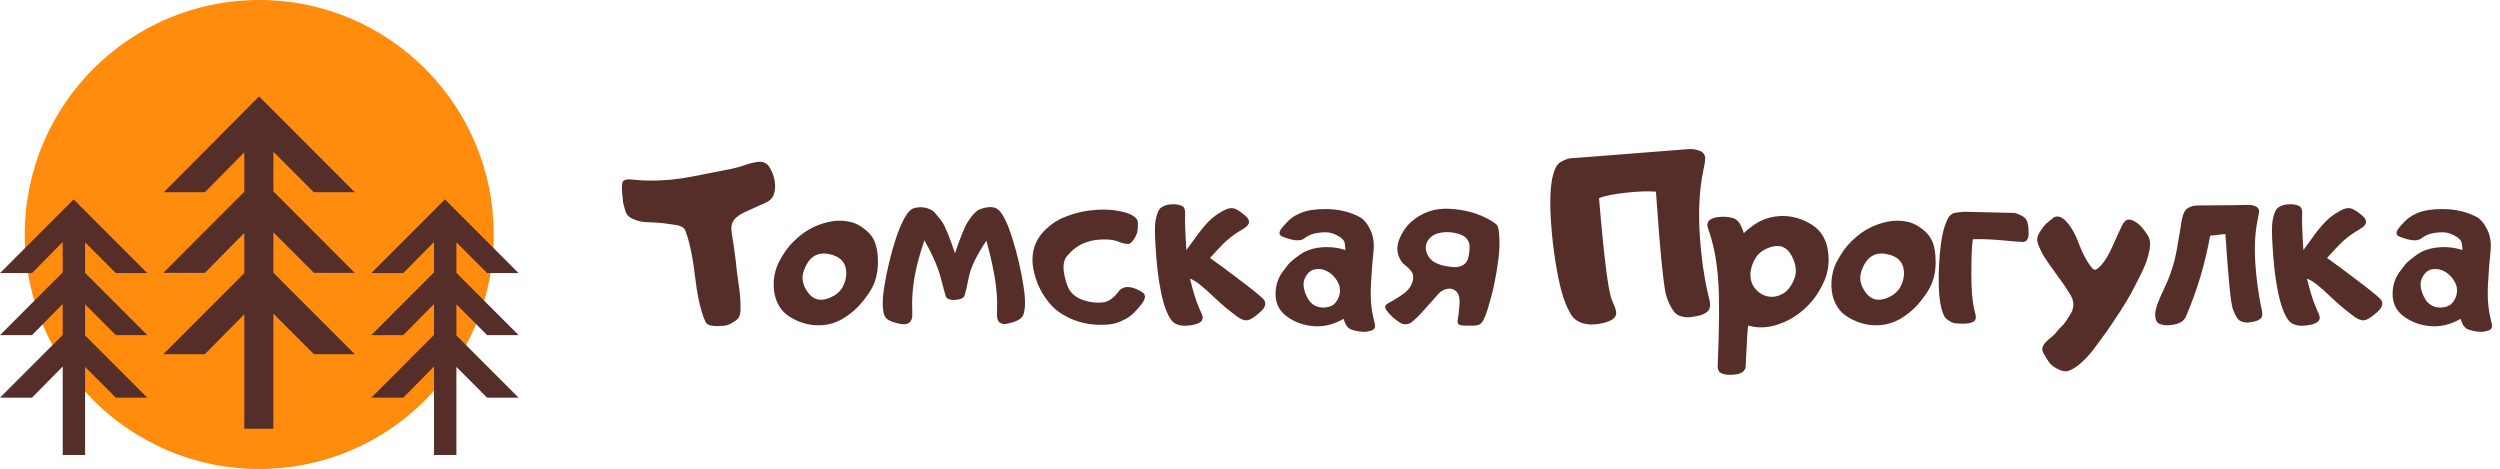
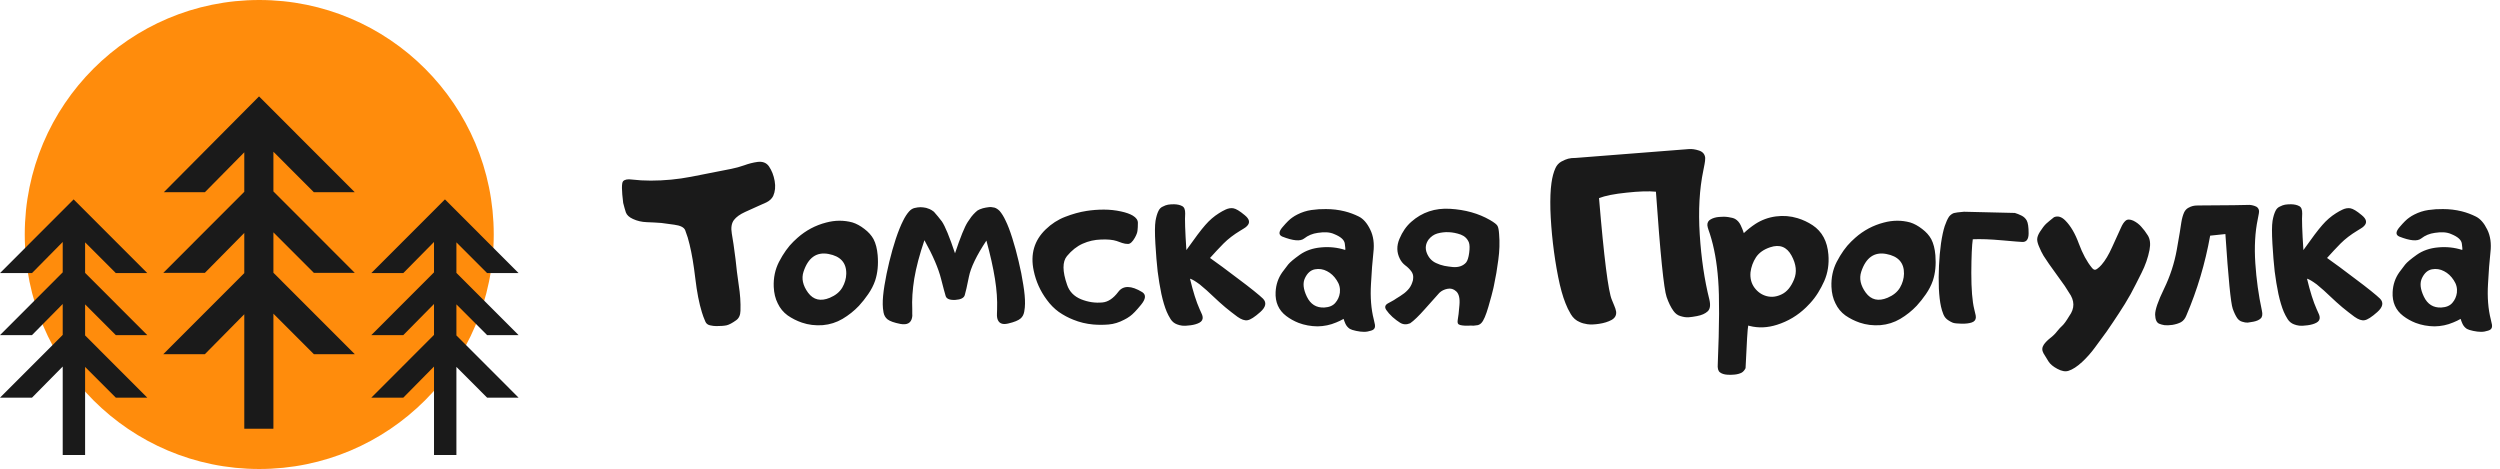
<svg xmlns="http://www.w3.org/2000/svg" width="1919" height="360" viewBox="0 0 1919 360" fill="none">
  <circle cx="199" cy="180" r="180" fill="#FF8C0C" />
-   <path d="M398.069 209.627H373.918L350.333 186.021V209.457L398.07 257.238H373.918L350.333 233.631V257.47L398.07 305.25H373.918L350.333 281.644V349.261H333.145V281.351L309.562 305.25H285.009L333.145 257.071V233.338L309.562 257.238H285.009L333.145 209.059V185.726L309.561 209.627H285.009L341.539 153.045L398.069 209.627Z" fill="#562E29" />
-   <path d="M272.326 147.557H240.928L209.865 116.466V146.935L272.325 209.452H240.928L209.865 178.36V209.349L272.325 271.866H240.928L209.865 240.775V329.081H187.517V241.206L157.264 271.866H125.346L187.517 209.638V178.791L157.264 209.452H125.346L187.517 147.224V116.896L157.264 147.557H125.746L198.836 74L272.326 147.557Z" fill="#562E29" />
-   <path d="M113.061 209.627H88.909L65.325 186.021V209.46L113.061 257.238H88.909L65.325 233.633V257.472L113.061 305.25H88.909L65.325 281.645V349.261H48.137V281.349L24.552 305.25H0L48.137 257.069V233.337L24.552 257.238H0L48.137 209.058V185.725L24.552 209.627H0L56.53 153.045L113.061 209.627Z" fill="#562E29" />
-   <path d="M478.256 139.155C479.486 137.788 481.776 137.344 485.126 137.822C489.706 138.369 494.491 138.643 499.481 138.643C509.94 138.643 520.297 137.651 530.551 135.669C540.873 133.687 551.127 131.67 561.312 129.619C564.73 128.936 568.08 128.013 571.361 126.851C574.711 125.62 578.095 124.766 581.513 124.287C585.409 123.809 588.314 124.937 590.229 127.671C592.416 130.884 593.886 134.644 594.638 138.95C595.39 143.188 595.014 147.017 593.51 150.435C592.484 152.485 590.741 154.126 588.28 155.356C585.819 156.519 583.598 157.51 581.615 158.33C579.018 159.424 575.771 160.894 571.874 162.739C567.978 164.517 565.141 166.567 563.363 168.892C561.518 171.353 560.971 174.805 561.723 179.248C562.543 183.691 563.5 190.254 564.594 198.936C565.209 205.225 566.029 211.855 567.055 218.828C568.148 225.732 568.593 232.295 568.388 238.516C568.319 241.865 567.226 244.292 565.106 245.796C562.167 247.915 559.74 249.214 557.826 249.692C555.98 250.103 553.314 250.308 549.828 250.308C548.324 250.308 546.684 250.103 544.906 249.692C543.197 249.282 542.035 248.325 541.42 246.821C540.258 244.155 539.369 241.763 538.754 239.644C536.635 232.808 534.96 224.194 533.729 213.804C532.499 203.345 531.029 194.629 529.32 187.656C528.568 184.238 527.44 180.581 525.937 176.685C525.048 174.497 522.245 173.096 517.528 172.48C512.812 171.797 509.53 171.353 507.685 171.147C504.062 170.874 500.302 170.669 496.405 170.532C492.577 170.396 489.057 169.575 485.844 168.071C482.973 166.772 481.161 165.098 480.409 163.047C479.726 160.928 479.042 158.501 478.358 155.767C477.128 146.06 477.094 140.522 478.256 139.155ZM597.919 201.089C601.337 194.526 605.062 189.297 609.096 185.4C610.668 183.896 611.693 182.939 612.172 182.529C618.598 176.855 625.912 172.959 634.115 170.84C641.02 168.994 647.753 168.96 654.315 170.737C657.392 171.694 660.468 173.369 663.544 175.762C666.62 178.086 668.944 180.684 670.517 183.555C672.226 186.836 673.285 190.938 673.695 195.859C674.311 203.105 673.661 209.634 671.747 215.444C670.517 218.999 668.739 222.451 666.415 225.801C664.159 229.082 661.801 232.056 659.34 234.722C655.648 238.618 651.444 241.968 646.728 244.771C642.079 247.505 637.021 249.111 631.552 249.59C625.878 250 620.546 249.351 615.556 247.642C611.591 246.274 607.934 244.429 604.584 242.104C601.303 239.712 598.773 236.636 596.996 232.876C595.15 229.253 594.125 225.015 593.92 220.161C593.646 213.257 594.979 206.899 597.919 201.089ZM616.786 208.574C615.077 213.77 616.239 219.136 620.272 224.673C624.374 230.21 629.945 231.509 636.986 228.569C641.361 226.724 644.54 224.126 646.522 220.776C648.505 217.358 649.53 213.804 649.599 210.112C649.735 201.704 645.189 196.646 635.961 194.937C626.732 193.228 620.341 197.773 616.786 208.574ZM733.065 194.424C737.235 181.982 740.482 173.984 742.807 170.43C743.695 169.062 744.618 167.729 745.575 166.431C746.601 165.132 747.66 163.97 748.754 162.944C749.232 162.466 749.745 162.021 750.292 161.611C751.044 161.064 752.411 160.483 754.394 159.868C756.034 159.458 757.504 159.185 758.803 159.048C760.102 158.843 761.605 158.945 763.314 159.355C764.682 159.766 766.015 160.62 767.313 161.919C768.954 163.833 770.458 166.26 771.825 169.199C773.534 172.617 775.277 177.163 777.055 182.837C778.832 188.442 780.438 194.321 781.874 200.474C783.378 206.626 784.574 212.642 785.463 218.521C786.42 224.331 786.864 229.185 786.796 233.081C786.796 235.063 786.591 237.148 786.181 239.336C785.771 241.523 784.848 243.232 783.412 244.463C781.703 245.967 778.49 247.266 773.773 248.359C769.125 249.453 766.356 248.052 765.468 244.155C765.263 243.062 765.194 241.968 765.263 240.874C765.331 239.712 765.365 238.584 765.365 237.49C765.639 230.381 765.092 222.554 763.725 214.009C762.357 205.396 760.17 195.62 757.162 184.683C749.643 196.03 745.165 205.293 743.729 212.471C742.294 219.648 741.234 224.331 740.551 226.519C739.936 228.706 737.509 229.937 733.271 230.21C729.032 230.415 726.571 229.424 725.888 227.236C725.204 224.98 724.042 220.64 722.401 214.214C720.351 206.011 716.078 196.064 709.584 184.375C705.824 195.449 703.227 205.293 701.791 213.906C700.424 222.451 699.911 230.278 700.253 237.388C700.185 238.55 700.185 239.712 700.253 240.874C700.39 241.968 700.321 243.027 700.048 244.053C699.159 248.018 696.22 249.556 691.229 248.667C686.308 247.71 682.958 246.514 681.181 245.078C679.608 243.779 678.617 242.036 678.207 239.849C677.797 237.661 677.592 235.576 677.592 233.594C677.523 229.766 677.968 224.912 678.925 219.033C679.882 213.154 681.112 207.139 682.616 200.986C684.12 194.766 685.795 188.853 687.641 183.247C689.555 177.573 691.4 172.993 693.178 169.507C694.613 166.567 696.151 164.175 697.792 162.329C699.091 160.894 700.492 160.005 701.996 159.663C703.705 159.253 705.209 159.048 706.508 159.048C707.807 159.048 709.276 159.219 710.917 159.561C712.968 160.176 714.369 160.757 715.121 161.304C715.736 161.646 716.317 162.056 716.864 162.534C717.89 163.628 718.915 164.824 719.94 166.123C720.966 167.422 721.991 168.721 723.017 170.02C725.478 173.643 728.827 181.777 733.065 194.424ZM860.624 162.329C864.384 163.149 867.357 164.209 869.545 165.508C872.143 167.08 873.441 168.926 873.441 171.045C873.441 173.574 873.339 175.591 873.134 177.095C872.997 178.53 872.313 180.342 871.083 182.529C869.306 185.674 867.562 187.246 865.854 187.246C864.35 187.246 862.88 187.007 861.444 186.528C860.009 185.981 858.573 185.469 857.138 184.99C854.198 184.033 850.233 183.657 845.243 183.862C840.253 183.999 835.536 185.059 831.093 187.041C826.649 189.023 822.616 192.202 818.993 196.577C815.438 200.884 815.473 208.232 819.096 218.623C820.805 223.75 824.359 227.441 829.76 229.697C835.16 231.885 840.663 232.705 846.269 232.158C850.575 231.748 854.608 229.048 858.368 224.058C862.128 218.999 868.28 219.067 876.825 224.263C879.833 226.245 879.525 229.458 875.902 233.901C872.348 238.276 869.511 241.216 867.392 242.72C865.888 243.813 864.418 244.702 862.982 245.386C859.018 247.505 855.019 248.735 850.985 249.077C847.021 249.419 843.056 249.419 839.091 249.077C833.759 248.599 828.666 247.368 823.812 245.386C819.984 243.882 816.293 241.899 812.738 239.438C809.252 236.909 806.176 233.799 803.51 230.107C798.52 223.408 795.17 215.957 793.461 207.754C790.795 195.107 793.871 184.546 802.689 176.069C807.133 171.763 812.123 168.55 817.66 166.431C823.266 164.243 828.7 162.739 833.964 161.919C838.271 161.235 842.714 160.894 847.294 160.894C851.874 160.894 856.317 161.372 860.624 162.329ZM910.663 191.963C917.226 182.666 922.079 176.24 925.224 172.686C928.368 169.062 931.854 166.055 935.683 163.662C937.255 162.637 938.998 161.68 940.912 160.791C942.895 159.902 944.809 159.595 946.654 159.868C948.705 160.21 951.61 161.953 955.37 165.098C959.198 168.174 959.779 171.011 957.113 173.608C956.43 174.292 955.609 174.907 954.652 175.454C953.695 176.001 952.807 176.548 951.986 177.095C946.996 180.103 942.724 183.384 939.169 186.938C935.683 190.493 932.23 194.185 928.812 198.013C931.205 199.653 934.418 201.978 938.451 204.985C942.553 207.993 946.688 211.104 950.858 214.316C955.097 217.461 958.959 220.435 962.445 223.237C965.932 226.04 968.29 228.057 969.521 229.287C972.392 232.295 971.674 235.713 967.367 239.541C963.061 243.369 959.813 245.454 957.626 245.796C955.507 246.206 952.909 245.317 949.833 243.13C946.757 240.874 943.646 238.447 940.502 235.85C937.426 233.252 934.315 230.449 931.171 227.441C928.095 224.434 924.677 221.392 920.917 218.315C917.499 215.786 915.004 214.316 913.432 213.906C915.824 223.887 918.285 231.68 920.814 237.285C921.225 238.242 921.669 239.233 922.147 240.259C922.694 241.284 923.036 242.31 923.173 243.335C923.378 245.249 922.523 246.719 920.609 247.744C918.764 248.701 916.508 249.351 913.842 249.692C911.244 250.034 909.159 250.137 907.587 250C906.015 249.795 904.647 249.453 903.485 248.975C901.435 248.223 899.794 246.89 898.563 244.976C897.333 242.993 896.342 241.113 895.59 239.336C894.086 235.781 892.719 231.235 891.488 225.698C890.326 220.093 889.369 214.316 888.617 208.369C887.934 202.354 887.353 195.278 886.874 187.144C886.396 178.94 886.43 173.062 886.977 169.507C887.523 166.362 888.275 163.833 889.232 161.919C889.984 160.347 891.044 159.253 892.411 158.638C893.983 157.817 895.385 157.305 896.615 157.1C897.914 156.895 899.452 156.792 901.229 156.792C903.827 156.86 905.912 157.339 907.484 158.228C909.057 159.048 909.809 160.962 909.74 163.97C909.398 168.003 909.706 177.334 910.663 191.963ZM1009.31 206.729C1006.09 207.344 1003.56 209.565 1001.72 213.394C999.872 217.153 1000.35 221.938 1003.15 227.749C1005.96 233.56 1010.4 236.328 1016.48 236.055C1020.31 235.85 1023.15 234.653 1024.99 232.466C1026.91 230.278 1028.07 227.681 1028.48 224.673C1028.89 221.255 1028.07 218.042 1026.02 215.034C1024.04 211.958 1021.58 209.668 1018.64 208.164C1015.7 206.592 1012.59 206.113 1009.31 206.729ZM1032.27 187.041C1031.93 184.17 1029.2 181.709 1024.07 179.658C1020.93 178.223 1016.76 177.915 1011.56 178.735C1007.53 179.282 1004.04 180.718 1001.1 183.042C998.231 185.366 992.626 184.888 984.286 181.606C981.347 180.308 981.415 177.881 984.491 174.326C987.567 170.703 990.028 168.276 991.874 167.046C993.104 166.157 994.403 165.371 995.771 164.688C999.257 162.91 1002.88 161.748 1006.64 161.201C1010.4 160.654 1014.12 160.415 1017.82 160.483C1022.81 160.483 1027.63 161.064 1032.27 162.227C1036.03 163.184 1039.62 164.517 1043.04 166.226C1046.46 167.935 1049.36 171.25 1051.76 176.172C1054.22 181.094 1055.04 186.973 1054.22 193.809C1053.47 200.576 1052.85 208.608 1052.37 217.905C1051.76 228.159 1052.47 237.285 1054.53 245.283C1054.66 246.172 1054.87 247.095 1055.14 248.052C1055.41 248.94 1055.52 249.795 1055.45 250.615C1055.38 252.188 1054.39 253.247 1052.47 253.794C1050.63 254.409 1048.82 254.717 1047.04 254.717C1045.26 254.717 1043.25 254.478 1040.99 253.999C1038.73 253.521 1037.13 253.008 1036.17 252.461C1034.6 251.436 1033.44 250.068 1032.68 248.359C1032.14 247.129 1031.69 245.933 1031.35 244.771C1029.57 245.796 1027.66 246.719 1025.61 247.539C1021.1 249.453 1016.35 250.444 1011.36 250.513C1006.16 250.444 1001.31 249.556 996.796 247.847C993.31 246.479 990.131 244.702 987.26 242.515C984.389 240.327 982.27 237.695 980.902 234.619C979.535 231.543 978.954 228.057 979.159 224.16C979.433 218.486 981.142 213.428 984.286 208.984C985.927 206.797 987.431 204.814 988.798 203.037C990.233 201.26 993.207 198.765 997.719 195.552C1002.3 192.339 1007.73 190.459 1014.02 189.912C1020.38 189.297 1026.57 189.946 1032.58 191.86C1032.79 191.519 1032.68 189.912 1032.27 187.041ZM1150.71 179.658C1151.25 186.016 1151.05 192.646 1150.09 199.551C1149.2 206.455 1148.11 212.881 1146.81 218.828C1146.74 219.375 1146.64 219.888 1146.5 220.366C1146.43 220.776 1146.33 221.221 1146.2 221.699C1145.65 224.229 1144.42 228.809 1142.5 235.439C1140.59 242.002 1138.81 246.138 1137.17 247.847C1136.35 248.735 1135.39 249.316 1134.3 249.59C1133.21 249.795 1132.11 249.932 1131.02 250C1129.79 249.863 1128.42 249.863 1126.92 250C1125.41 250.068 1123.91 250 1122.41 249.795C1121.11 249.658 1120.15 249.351 1119.54 248.872C1118.92 248.394 1118.71 247.368 1118.92 245.796C1119.4 243.267 1119.84 239.438 1120.25 234.312C1120.73 229.116 1119.91 225.562 1117.79 223.647C1115.81 221.802 1113.55 221.152 1111.02 221.699C1108.56 222.178 1106.51 223.203 1104.87 224.775C1102.14 227.783 1098.41 231.953 1093.7 237.285C1088.98 242.617 1085.22 246.24 1082.42 248.154C1079.61 249.316 1077.05 249.18 1074.73 247.744C1072.95 246.65 1071 245.181 1068.88 243.335C1066.83 241.421 1065.26 239.644 1064.16 238.003C1062.73 235.952 1063.07 234.277 1065.19 232.979C1065.87 232.568 1066.93 231.987 1068.37 231.235C1068.92 230.894 1069.46 230.586 1070.01 230.312C1070.56 229.971 1071.07 229.629 1071.55 229.287C1073.05 228.398 1074.14 227.715 1074.83 227.236C1076.13 226.416 1077.15 225.698 1077.9 225.083C1078.79 224.399 1079.68 223.579 1080.57 222.622C1081.32 221.87 1082.01 220.981 1082.62 219.956C1083.24 218.931 1083.71 217.871 1084.06 216.777C1084.54 215.684 1084.77 214.487 1084.77 213.188C1084.91 211.411 1084.4 209.736 1083.24 208.164C1081.94 206.455 1080.4 204.951 1078.62 203.652C1076.91 202.354 1075.55 200.679 1074.52 198.628C1072.06 193.774 1071.96 188.682 1074.21 183.35C1076.47 177.949 1079.51 173.574 1083.34 170.225C1091.61 162.91 1101.52 159.595 1113.08 160.278C1124.7 160.962 1134.92 163.833 1143.73 168.892C1147.02 170.806 1148.93 172.31 1149.48 173.403C1150.09 174.429 1150.5 176.514 1150.71 179.658ZM1103.23 179.248C1100.7 180 1098.51 181.504 1096.67 183.76C1094.28 187.041 1093.8 190.527 1095.23 194.219C1096.67 197.842 1099.03 200.405 1102.31 201.909C1104.29 202.866 1106.41 203.584 1108.67 204.062C1110.92 204.473 1113.11 204.78 1115.23 204.985C1119.6 205.327 1122.99 204.165 1125.38 201.499C1126.47 200.132 1127.26 197.671 1127.74 194.116C1128.22 190.493 1128.15 187.827 1127.53 186.118C1126.37 183.247 1124.29 181.23 1121.28 180.068C1115.06 177.881 1109.04 177.607 1103.23 179.248ZM1227.41 152.075C1231.23 197.808 1234.52 223.818 1237.25 230.107C1237.8 231.543 1238.41 233.047 1239.1 234.619C1239.78 236.123 1240.26 237.627 1240.53 239.131C1240.87 241.934 1239.71 244.087 1237.04 245.591C1234.38 247.026 1231.2 248.018 1227.51 248.564C1223.89 249.111 1220.88 249.214 1218.49 248.872C1216.16 248.53 1214.21 247.983 1212.64 247.231C1209.77 246.069 1207.48 244.053 1205.77 241.182C1204.06 238.311 1202.69 235.508 1201.67 232.773C1199.55 227.51 1197.67 220.742 1196.03 212.471C1194.39 204.199 1193.06 195.62 1192.03 186.733C1191 177.778 1190.36 169.165 1190.08 160.894C1189.88 152.554 1190.15 145.752 1190.9 140.488C1191.52 135.977 1192.54 132.148 1193.98 129.004C1194.94 126.885 1196.41 125.244 1198.39 124.082C1200.58 122.92 1202.35 122.168 1203.72 121.826C1205.16 121.416 1207.14 121.211 1209.67 121.211C1264.97 116.904 1293.82 114.648 1296.21 114.443C1298.67 114.238 1301.34 114.614 1304.21 115.571C1307.08 116.528 1308.65 118.408 1308.92 121.211C1308.92 122.783 1308.75 124.39 1308.41 126.03C1308.07 127.671 1307.76 129.243 1307.49 130.747C1304.48 145.171 1303.56 161.577 1304.72 179.966C1305.88 198.286 1308.34 214.932 1312.1 229.902C1313.13 234.277 1312.68 237.319 1310.77 239.028C1308.92 240.737 1306.22 241.934 1302.67 242.617C1300.21 243.096 1298.06 243.403 1296.21 243.54C1294.36 243.677 1292.25 243.369 1289.85 242.617C1287.73 242.002 1285.96 240.669 1284.52 238.618C1282.54 235.884 1280.79 232.329 1279.29 227.954C1277.17 221.87 1274.44 194.937 1271.09 147.153C1265.55 146.606 1258.07 146.846 1248.63 147.871C1239.2 148.828 1232.12 150.229 1227.41 152.075ZM1367.68 225.903C1371.64 223.989 1374.79 220.195 1377.11 214.521C1379.44 208.916 1378.79 202.798 1375.17 196.167C1371.54 189.468 1366.07 187.349 1358.76 189.81C1353.84 191.45 1350.21 194.014 1347.89 197.5C1345.63 200.986 1344.23 204.814 1343.69 208.984C1343.28 213.564 1344.3 217.529 1346.76 220.879C1349.29 224.229 1352.44 226.382 1356.2 227.339C1359.96 228.296 1363.78 227.817 1367.68 225.903ZM1336.1 172.788C1337.12 174.907 1337.94 176.958 1338.56 178.94C1341.29 176.343 1344.27 173.984 1347.48 171.865C1352.26 168.789 1357.49 166.875 1363.17 166.123C1368.84 165.371 1374.38 165.815 1379.78 167.456C1383.88 168.687 1387.74 170.498 1391.37 172.891C1394.99 175.283 1397.83 178.394 1399.88 182.222C1401.86 185.913 1403.06 190.288 1403.47 195.347C1404.08 202.729 1403.02 209.531 1400.29 215.752C1398.92 218.828 1397.35 221.802 1395.57 224.673C1393.79 227.544 1391.74 230.244 1389.42 232.773C1388.32 233.936 1387.3 234.995 1386.34 235.952C1379.92 242.173 1372.5 246.616 1364.09 249.282C1356.84 251.606 1349.84 251.914 1343.07 250.205C1342.66 250.137 1342.28 250.034 1341.94 249.897C1341.46 251.88 1340.78 262.783 1339.89 282.607C1339.07 284.248 1338.05 285.41 1336.82 286.094C1335.31 286.846 1333.53 287.324 1331.48 287.529C1329.43 287.734 1327.59 287.769 1325.95 287.632C1323.55 287.495 1321.64 286.88 1320.2 285.786C1318.84 284.761 1318.29 282.642 1318.56 279.429C1319.79 249.624 1319.9 228.091 1318.87 214.829C1317.91 201.499 1315.79 189.741 1312.51 179.556C1312.1 178.53 1311.73 177.437 1311.39 176.274C1310.98 175.112 1310.7 173.984 1310.57 172.891C1310.5 170.84 1311.35 169.336 1313.13 168.379C1314.91 167.354 1317.03 166.738 1319.49 166.533C1321.95 166.26 1324.34 166.294 1326.66 166.636C1329.06 166.978 1330.8 167.456 1331.89 168.071C1333.67 169.097 1335.07 170.669 1336.1 172.788ZM1409.82 201.089C1413.24 194.526 1416.97 189.297 1421 185.4C1422.57 183.896 1423.6 182.939 1424.08 182.529C1430.5 176.855 1437.82 172.959 1446.02 170.84C1452.92 168.994 1459.66 168.96 1466.22 170.737C1469.3 171.694 1472.37 173.369 1475.45 175.762C1478.52 178.086 1480.85 180.684 1482.42 183.555C1484.13 186.836 1485.19 190.938 1485.6 195.859C1486.21 203.105 1485.57 209.634 1483.65 215.444C1482.42 218.999 1480.64 222.451 1478.32 225.801C1476.06 229.082 1473.71 232.056 1471.24 234.722C1467.55 238.618 1463.35 241.968 1458.63 244.771C1453.98 247.505 1448.92 249.111 1443.46 249.59C1437.78 250 1432.45 249.351 1427.46 247.642C1423.5 246.274 1419.84 244.429 1416.49 242.104C1413.21 239.712 1410.68 236.636 1408.9 232.876C1407.05 229.253 1406.03 225.015 1405.82 220.161C1405.55 213.257 1406.88 206.899 1409.82 201.089ZM1428.69 208.574C1426.98 213.77 1428.14 219.136 1432.18 224.673C1436.28 230.21 1441.85 231.509 1448.89 228.569C1453.27 226.724 1456.44 224.126 1458.43 220.776C1460.41 217.358 1461.43 213.804 1461.5 210.112C1461.64 201.704 1457.09 196.646 1447.87 194.937C1438.64 193.228 1432.25 197.773 1428.69 208.574ZM1507.54 162.534L1546.61 163.457C1548.25 163.936 1549.96 164.619 1551.74 165.508C1553.51 166.396 1554.85 167.661 1555.74 169.302C1556.69 171.079 1557.17 174.326 1557.17 179.043C1557.17 183.76 1555.46 185.981 1552.04 185.708C1551.09 185.708 1546.03 185.298 1536.87 184.478C1527.78 183.657 1520.26 183.384 1514.31 183.657C1513.63 188.237 1513.25 196.816 1513.18 209.395C1513.18 221.973 1513.93 231.304 1515.44 237.388C1515.64 238.345 1515.88 239.37 1516.16 240.464C1516.5 241.558 1516.67 242.617 1516.67 243.643C1516.6 245.557 1515.54 246.855 1513.49 247.539C1511.51 248.223 1508.88 248.53 1505.59 248.462C1502.38 248.394 1500.19 248.154 1499.03 247.744C1497.87 247.266 1496.78 246.685 1495.75 246.001C1493.91 244.907 1492.57 243.335 1491.75 241.284C1490.93 239.233 1490.32 237.251 1489.91 235.337C1489.09 231.646 1488.54 226.997 1488.27 221.392C1488.06 215.718 1488.09 209.907 1488.37 203.96C1488.64 198.013 1489.15 192.305 1489.91 186.836C1490.73 181.299 1491.68 176.855 1492.78 173.506C1493.8 170.498 1494.9 168.105 1496.06 166.328C1497.08 165.029 1498.31 164.106 1499.75 163.56C1500.64 163.354 1501.56 163.184 1502.52 163.047C1503.54 162.91 1505.22 162.739 1507.54 162.534ZM1565.79 178.018C1567.63 175.146 1569.24 173.062 1570.6 171.763C1572.04 170.464 1574.06 168.789 1576.65 166.738C1579.53 165.508 1582.4 166.328 1585.27 169.199C1589.44 173.369 1592.92 179.316 1595.73 187.041C1598.6 194.766 1601.95 200.952 1605.78 205.601C1606.94 207.173 1608.2 207.48 1609.57 206.523C1611 205.498 1612.2 204.404 1613.16 203.242C1615.96 200.029 1618.66 195.518 1621.26 189.707C1623.92 183.896 1626.18 178.94 1628.03 174.839C1629.12 172.31 1630.32 170.498 1631.62 169.404C1632.98 168.242 1634.96 168.242 1637.56 169.404C1640.02 170.635 1642.07 172.207 1643.71 174.121C1645.42 175.967 1647.06 178.154 1648.64 180.684C1650.41 183.486 1650.86 187.212 1649.97 191.86C1648.81 197.808 1646.76 203.687 1643.82 209.497C1640.95 215.308 1638.18 220.708 1635.51 225.698C1632.64 230.825 1629.63 235.747 1626.49 240.464C1623.41 245.181 1620.27 249.863 1617.05 254.512C1614.05 258.613 1611.04 262.715 1608.03 266.816C1605.02 270.918 1601.74 274.609 1598.19 277.891C1594.43 281.377 1590.94 283.633 1587.73 284.658C1585.34 285.41 1582.5 284.897 1579.22 283.12C1576 281.411 1573.75 279.531 1572.45 277.48C1571.15 275.498 1569.85 273.379 1568.55 271.123C1567.32 268.867 1567.39 266.714 1568.76 264.663C1569.85 263.022 1571.46 261.348 1573.58 259.639C1575.77 257.998 1577.61 256.187 1579.12 254.204C1580.48 252.495 1581.78 251.094 1583.01 250C1584.31 248.838 1586.09 246.377 1588.34 242.617C1592.65 236.738 1592.58 230.723 1588.14 224.57C1586.36 221.494 1583.83 217.769 1580.55 213.394C1577.34 208.95 1574.74 205.327 1572.76 202.524C1571.39 200.542 1570.02 198.491 1568.66 196.372C1567.36 194.185 1566.23 191.895 1565.27 189.502C1564.32 187.383 1563.8 185.503 1563.73 183.862C1563.73 182.153 1564.42 180.205 1565.79 178.018ZM1696.52 180.889C1692.69 202.217 1686.61 222.622 1678.27 242.104C1677.31 244.565 1675.91 246.309 1674.07 247.334C1672.22 248.291 1670.03 248.975 1667.5 249.385C1665.04 249.727 1662.99 249.795 1661.35 249.59C1659.78 249.316 1658.45 248.94 1657.35 248.462C1655.44 247.642 1654.41 245.352 1654.28 241.592C1654.21 237.832 1656.5 231.167 1661.15 221.597C1665.79 212.026 1669.04 202.08 1670.89 191.758C1672.73 181.436 1673.9 174.463 1674.37 170.84C1674.85 167.764 1675.57 165.166 1676.53 163.047C1677.21 161.611 1678.2 160.483 1679.5 159.663C1681 158.843 1682.24 158.33 1683.19 158.125C1684.15 157.852 1685.52 157.715 1687.29 157.715C1711.01 157.578 1723.7 157.441 1725.34 157.305C1727.04 157.168 1728.86 157.441 1730.77 158.125C1732.75 158.74 1733.85 160.005 1734.05 161.919C1734.05 162.944 1733.92 164.038 1733.64 165.2C1733.44 166.294 1733.23 167.354 1733.03 168.379C1730.98 178.223 1730.36 189.434 1731.18 202.012C1732 214.521 1733.68 226.621 1736.21 238.311C1736.89 241.25 1736.58 243.301 1735.28 244.463C1734.05 245.625 1732.21 246.445 1729.75 246.924C1728.1 247.266 1726.63 247.505 1725.34 247.642C1724.11 247.71 1722.67 247.471 1721.03 246.924C1719.59 246.514 1718.36 245.625 1717.34 244.258C1716.04 242.344 1714.88 239.917 1713.85 236.978C1712.35 232.808 1710.47 213.701 1708.21 179.658L1696.52 180.889ZM1768.09 191.963C1774.66 182.666 1779.51 176.24 1782.66 172.686C1785.8 169.062 1789.29 166.055 1793.11 163.662C1794.69 162.637 1796.43 161.68 1798.34 160.791C1800.33 159.902 1802.24 159.595 1804.09 159.868C1806.14 160.21 1809.04 161.953 1812.8 165.098C1816.63 168.174 1817.21 171.011 1814.54 173.608C1813.86 174.292 1813.04 174.907 1812.08 175.454C1811.13 176.001 1810.24 176.548 1809.42 177.095C1804.43 180.103 1800.16 183.384 1796.6 186.938C1793.11 190.493 1789.66 194.185 1786.24 198.013C1788.64 199.653 1791.85 201.978 1795.88 204.985C1799.98 207.993 1804.12 211.104 1808.29 214.316C1812.53 217.461 1816.39 220.435 1819.88 223.237C1823.36 226.04 1825.72 228.057 1826.95 229.287C1829.82 232.295 1829.11 235.713 1824.8 239.541C1820.49 243.369 1817.25 245.454 1815.06 245.796C1812.94 246.206 1810.34 245.317 1807.26 243.13C1804.19 240.874 1801.08 238.447 1797.93 235.85C1794.86 233.252 1791.75 230.449 1788.6 227.441C1785.53 224.434 1782.11 221.392 1778.35 218.315C1774.93 215.786 1772.44 214.316 1770.86 213.906C1773.26 223.887 1775.72 231.68 1778.25 237.285C1778.66 238.242 1779.1 239.233 1779.58 240.259C1780.13 241.284 1780.47 242.31 1780.6 243.335C1780.81 245.249 1779.96 246.719 1778.04 247.744C1776.2 248.701 1773.94 249.351 1771.27 249.692C1768.68 250.034 1766.59 250.137 1765.02 250C1763.45 249.795 1762.08 249.453 1760.92 248.975C1758.87 248.223 1757.23 246.89 1756 244.976C1754.76 242.993 1753.77 241.113 1753.02 239.336C1751.52 235.781 1750.15 231.235 1748.92 225.698C1747.76 220.093 1746.8 214.316 1746.05 208.369C1745.37 202.354 1744.78 195.278 1744.31 187.144C1743.83 178.94 1743.86 173.062 1744.41 169.507C1744.96 166.362 1745.71 163.833 1746.66 161.919C1747.42 160.347 1748.48 159.253 1749.84 158.638C1751.42 157.817 1752.82 157.305 1754.05 157.1C1755.35 156.895 1756.88 156.792 1758.66 156.792C1761.26 156.86 1763.34 157.339 1764.92 158.228C1766.49 159.048 1767.24 160.962 1767.17 163.97C1766.83 168.003 1767.14 177.334 1768.09 191.963ZM1866.74 206.729C1863.52 207.344 1861 209.565 1859.15 213.394C1857.3 217.153 1857.78 221.938 1860.58 227.749C1863.39 233.56 1867.83 236.328 1873.92 236.055C1877.74 235.85 1880.58 234.653 1882.43 232.466C1884.34 230.278 1885.5 227.681 1885.91 224.673C1886.32 221.255 1885.5 218.042 1883.45 215.034C1881.47 211.958 1879.01 209.668 1876.07 208.164C1873.13 206.592 1870.02 206.113 1866.74 206.729ZM1889.71 187.041C1889.36 184.17 1886.63 181.709 1881.5 179.658C1878.36 178.223 1874.19 177.915 1868.99 178.735C1864.96 179.282 1861.47 180.718 1858.53 183.042C1855.66 185.366 1850.06 184.888 1841.72 181.606C1838.78 180.308 1838.85 177.881 1841.92 174.326C1845 170.703 1847.46 168.276 1849.31 167.046C1850.54 166.157 1851.83 165.371 1853.2 164.688C1856.69 162.91 1860.31 161.748 1864.07 161.201C1867.83 160.654 1871.56 160.415 1875.25 160.483C1880.24 160.483 1885.06 161.064 1889.71 162.227C1893.47 163.184 1897.05 164.517 1900.47 166.226C1903.89 167.935 1906.8 171.25 1909.19 176.172C1911.65 181.094 1912.47 186.973 1911.65 193.809C1910.9 200.576 1910.28 208.608 1909.8 217.905C1909.19 228.159 1909.91 237.285 1911.96 245.283C1912.09 246.172 1912.3 247.095 1912.57 248.052C1912.85 248.94 1912.95 249.795 1912.88 250.615C1912.81 252.188 1911.82 253.247 1909.91 253.794C1908.06 254.409 1906.25 254.717 1904.47 254.717C1902.69 254.717 1900.68 254.478 1898.42 253.999C1896.17 253.521 1894.56 253.008 1893.6 252.461C1892.03 251.436 1890.87 250.068 1890.12 248.359C1889.57 247.129 1889.12 245.933 1888.78 244.771C1887.01 245.796 1885.09 246.719 1883.04 247.539C1878.53 249.453 1873.78 250.444 1868.79 250.513C1863.59 250.444 1858.74 249.556 1854.23 247.847C1850.74 246.479 1847.56 244.702 1844.69 242.515C1841.82 240.327 1839.7 237.695 1838.33 234.619C1836.97 231.543 1836.39 228.057 1836.59 224.16C1836.86 218.486 1838.57 213.428 1841.72 208.984C1843.36 206.797 1844.86 204.814 1846.23 203.037C1847.67 201.26 1850.64 198.765 1855.15 195.552C1859.73 192.339 1865.17 190.459 1871.45 189.912C1877.81 189.297 1884 189.946 1890.01 191.86C1890.22 191.519 1890.12 189.912 1889.71 187.041Z" fill="#562E29" />
+   <path d="M398.069 209.627H373.918L350.333 186.021V209.457L398.07 257.238H373.918L350.333 233.631V257.47L398.07 305.25H373.918L350.333 281.644V349.261H333.145V281.351L309.562 305.25H285.009L333.145 257.071V233.338L309.562 257.238H285.009L333.145 209.059V185.726L309.561 209.627H285.009L341.539 153.045L398.069 209.627Z" fill="#1a1a1a" />
+   <path d="M272.326 147.557H240.928L209.865 116.466V146.935L272.325 209.452H240.928L209.865 178.36V209.349L272.325 271.866H240.928L209.865 240.775V329.081H187.517V241.206L157.264 271.866H125.346L187.517 209.638V178.791L157.264 209.452H125.346L187.517 147.224V116.896L157.264 147.557H125.746L198.836 74L272.326 147.557Z" fill="#1a1a1a" />
+   <path d="M113.061 209.627H88.909L65.325 186.021V209.46L113.061 257.238H88.909L65.325 233.633V257.472L113.061 305.25H88.909L65.325 281.645V349.261H48.137V281.349L24.552 305.25H0L48.137 257.069V233.337L24.552 257.238H0L48.137 209.058V185.725L24.552 209.627H0L56.53 153.045L113.061 209.627Z" fill="#1a1a1a" />
+   <path d="M478.256 139.155C479.486 137.788 481.776 137.344 485.126 137.822C489.706 138.369 494.491 138.643 499.481 138.643C509.94 138.643 520.297 137.651 530.551 135.669C540.873 133.687 551.127 131.67 561.312 129.619C564.73 128.936 568.08 128.013 571.361 126.851C574.711 125.62 578.095 124.766 581.513 124.287C585.409 123.809 588.314 124.937 590.229 127.671C592.416 130.884 593.886 134.644 594.638 138.95C595.39 143.188 595.014 147.017 593.51 150.435C592.484 152.485 590.741 154.126 588.28 155.356C585.819 156.519 583.598 157.51 581.615 158.33C579.018 159.424 575.771 160.894 571.874 162.739C567.978 164.517 565.141 166.567 563.363 168.892C561.518 171.353 560.971 174.805 561.723 179.248C562.543 183.691 563.5 190.254 564.594 198.936C565.209 205.225 566.029 211.855 567.055 218.828C568.148 225.732 568.593 232.295 568.388 238.516C568.319 241.865 567.226 244.292 565.106 245.796C562.167 247.915 559.74 249.214 557.826 249.692C555.98 250.103 553.314 250.308 549.828 250.308C548.324 250.308 546.684 250.103 544.906 249.692C543.197 249.282 542.035 248.325 541.42 246.821C540.258 244.155 539.369 241.763 538.754 239.644C536.635 232.808 534.96 224.194 533.729 213.804C532.499 203.345 531.029 194.629 529.32 187.656C528.568 184.238 527.44 180.581 525.937 176.685C525.048 174.497 522.245 173.096 517.528 172.48C512.812 171.797 509.53 171.353 507.685 171.147C504.062 170.874 500.302 170.669 496.405 170.532C492.577 170.396 489.057 169.575 485.844 168.071C482.973 166.772 481.161 165.098 480.409 163.047C479.726 160.928 479.042 158.501 478.358 155.767C477.128 146.06 477.094 140.522 478.256 139.155ZM597.919 201.089C601.337 194.526 605.062 189.297 609.096 185.4C610.668 183.896 611.693 182.939 612.172 182.529C618.598 176.855 625.912 172.959 634.115 170.84C641.02 168.994 647.753 168.96 654.315 170.737C657.392 171.694 660.468 173.369 663.544 175.762C666.62 178.086 668.944 180.684 670.517 183.555C672.226 186.836 673.285 190.938 673.695 195.859C674.311 203.105 673.661 209.634 671.747 215.444C670.517 218.999 668.739 222.451 666.415 225.801C664.159 229.082 661.801 232.056 659.34 234.722C655.648 238.618 651.444 241.968 646.728 244.771C642.079 247.505 637.021 249.111 631.552 249.59C625.878 250 620.546 249.351 615.556 247.642C611.591 246.274 607.934 244.429 604.584 242.104C601.303 239.712 598.773 236.636 596.996 232.876C595.15 229.253 594.125 225.015 593.92 220.161C593.646 213.257 594.979 206.899 597.919 201.089ZM616.786 208.574C615.077 213.77 616.239 219.136 620.272 224.673C624.374 230.21 629.945 231.509 636.986 228.569C641.361 226.724 644.54 224.126 646.522 220.776C648.505 217.358 649.53 213.804 649.599 210.112C649.735 201.704 645.189 196.646 635.961 194.937C626.732 193.228 620.341 197.773 616.786 208.574ZM733.065 194.424C737.235 181.982 740.482 173.984 742.807 170.43C743.695 169.062 744.618 167.729 745.575 166.431C746.601 165.132 747.66 163.97 748.754 162.944C749.232 162.466 749.745 162.021 750.292 161.611C751.044 161.064 752.411 160.483 754.394 159.868C756.034 159.458 757.504 159.185 758.803 159.048C760.102 158.843 761.605 158.945 763.314 159.355C764.682 159.766 766.015 160.62 767.313 161.919C768.954 163.833 770.458 166.26 771.825 169.199C773.534 172.617 775.277 177.163 777.055 182.837C778.832 188.442 780.438 194.321 781.874 200.474C783.378 206.626 784.574 212.642 785.463 218.521C786.42 224.331 786.864 229.185 786.796 233.081C786.796 235.063 786.591 237.148 786.181 239.336C785.771 241.523 784.848 243.232 783.412 244.463C781.703 245.967 778.49 247.266 773.773 248.359C769.125 249.453 766.356 248.052 765.468 244.155C765.263 243.062 765.194 241.968 765.263 240.874C765.331 239.712 765.365 238.584 765.365 237.49C765.639 230.381 765.092 222.554 763.725 214.009C762.357 205.396 760.17 195.62 757.162 184.683C749.643 196.03 745.165 205.293 743.729 212.471C742.294 219.648 741.234 224.331 740.551 226.519C739.936 228.706 737.509 229.937 733.271 230.21C729.032 230.415 726.571 229.424 725.888 227.236C725.204 224.98 724.042 220.64 722.401 214.214C720.351 206.011 716.078 196.064 709.584 184.375C705.824 195.449 703.227 205.293 701.791 213.906C700.424 222.451 699.911 230.278 700.253 237.388C700.185 238.55 700.185 239.712 700.253 240.874C700.39 241.968 700.321 243.027 700.048 244.053C699.159 248.018 696.22 249.556 691.229 248.667C686.308 247.71 682.958 246.514 681.181 245.078C679.608 243.779 678.617 242.036 678.207 239.849C677.797 237.661 677.592 235.576 677.592 233.594C677.523 229.766 677.968 224.912 678.925 219.033C679.882 213.154 681.112 207.139 682.616 200.986C684.12 194.766 685.795 188.853 687.641 183.247C689.555 177.573 691.4 172.993 693.178 169.507C694.613 166.567 696.151 164.175 697.792 162.329C699.091 160.894 700.492 160.005 701.996 159.663C703.705 159.253 705.209 159.048 706.508 159.048C707.807 159.048 709.276 159.219 710.917 159.561C712.968 160.176 714.369 160.757 715.121 161.304C715.736 161.646 716.317 162.056 716.864 162.534C717.89 163.628 718.915 164.824 719.94 166.123C720.966 167.422 721.991 168.721 723.017 170.02C725.478 173.643 728.827 181.777 733.065 194.424ZM860.624 162.329C864.384 163.149 867.357 164.209 869.545 165.508C872.143 167.08 873.441 168.926 873.441 171.045C873.441 173.574 873.339 175.591 873.134 177.095C872.997 178.53 872.313 180.342 871.083 182.529C869.306 185.674 867.562 187.246 865.854 187.246C864.35 187.246 862.88 187.007 861.444 186.528C860.009 185.981 858.573 185.469 857.138 184.99C854.198 184.033 850.233 183.657 845.243 183.862C840.253 183.999 835.536 185.059 831.093 187.041C826.649 189.023 822.616 192.202 818.993 196.577C815.438 200.884 815.473 208.232 819.096 218.623C820.805 223.75 824.359 227.441 829.76 229.697C835.16 231.885 840.663 232.705 846.269 232.158C850.575 231.748 854.608 229.048 858.368 224.058C862.128 218.999 868.28 219.067 876.825 224.263C879.833 226.245 879.525 229.458 875.902 233.901C872.348 238.276 869.511 241.216 867.392 242.72C865.888 243.813 864.418 244.702 862.982 245.386C859.018 247.505 855.019 248.735 850.985 249.077C847.021 249.419 843.056 249.419 839.091 249.077C833.759 248.599 828.666 247.368 823.812 245.386C819.984 243.882 816.293 241.899 812.738 239.438C809.252 236.909 806.176 233.799 803.51 230.107C798.52 223.408 795.17 215.957 793.461 207.754C790.795 195.107 793.871 184.546 802.689 176.069C807.133 171.763 812.123 168.55 817.66 166.431C823.266 164.243 828.7 162.739 833.964 161.919C838.271 161.235 842.714 160.894 847.294 160.894C851.874 160.894 856.317 161.372 860.624 162.329ZM910.663 191.963C917.226 182.666 922.079 176.24 925.224 172.686C928.368 169.062 931.854 166.055 935.683 163.662C937.255 162.637 938.998 161.68 940.912 160.791C942.895 159.902 944.809 159.595 946.654 159.868C948.705 160.21 951.61 161.953 955.37 165.098C959.198 168.174 959.779 171.011 957.113 173.608C956.43 174.292 955.609 174.907 954.652 175.454C953.695 176.001 952.807 176.548 951.986 177.095C946.996 180.103 942.724 183.384 939.169 186.938C935.683 190.493 932.23 194.185 928.812 198.013C931.205 199.653 934.418 201.978 938.451 204.985C942.553 207.993 946.688 211.104 950.858 214.316C955.097 217.461 958.959 220.435 962.445 223.237C965.932 226.04 968.29 228.057 969.521 229.287C972.392 232.295 971.674 235.713 967.367 239.541C963.061 243.369 959.813 245.454 957.626 245.796C955.507 246.206 952.909 245.317 949.833 243.13C946.757 240.874 943.646 238.447 940.502 235.85C937.426 233.252 934.315 230.449 931.171 227.441C928.095 224.434 924.677 221.392 920.917 218.315C917.499 215.786 915.004 214.316 913.432 213.906C915.824 223.887 918.285 231.68 920.814 237.285C921.225 238.242 921.669 239.233 922.147 240.259C922.694 241.284 923.036 242.31 923.173 243.335C923.378 245.249 922.523 246.719 920.609 247.744C918.764 248.701 916.508 249.351 913.842 249.692C911.244 250.034 909.159 250.137 907.587 250C906.015 249.795 904.647 249.453 903.485 248.975C901.435 248.223 899.794 246.89 898.563 244.976C897.333 242.993 896.342 241.113 895.59 239.336C894.086 235.781 892.719 231.235 891.488 225.698C890.326 220.093 889.369 214.316 888.617 208.369C887.934 202.354 887.353 195.278 886.874 187.144C886.396 178.94 886.43 173.062 886.977 169.507C887.523 166.362 888.275 163.833 889.232 161.919C889.984 160.347 891.044 159.253 892.411 158.638C893.983 157.817 895.385 157.305 896.615 157.1C897.914 156.895 899.452 156.792 901.229 156.792C903.827 156.86 905.912 157.339 907.484 158.228C909.057 159.048 909.809 160.962 909.74 163.97C909.398 168.003 909.706 177.334 910.663 191.963ZM1009.31 206.729C1006.09 207.344 1003.56 209.565 1001.72 213.394C999.872 217.153 1000.35 221.938 1003.15 227.749C1005.96 233.56 1010.4 236.328 1016.48 236.055C1020.31 235.85 1023.15 234.653 1024.99 232.466C1026.91 230.278 1028.07 227.681 1028.48 224.673C1028.89 221.255 1028.07 218.042 1026.02 215.034C1024.04 211.958 1021.58 209.668 1018.64 208.164C1015.7 206.592 1012.59 206.113 1009.31 206.729ZM1032.27 187.041C1031.93 184.17 1029.2 181.709 1024.07 179.658C1020.93 178.223 1016.76 177.915 1011.56 178.735C1007.53 179.282 1004.04 180.718 1001.1 183.042C998.231 185.366 992.626 184.888 984.286 181.606C981.347 180.308 981.415 177.881 984.491 174.326C987.567 170.703 990.028 168.276 991.874 167.046C993.104 166.157 994.403 165.371 995.771 164.688C999.257 162.91 1002.88 161.748 1006.64 161.201C1010.4 160.654 1014.12 160.415 1017.82 160.483C1022.81 160.483 1027.63 161.064 1032.27 162.227C1036.03 163.184 1039.62 164.517 1043.04 166.226C1046.46 167.935 1049.36 171.25 1051.76 176.172C1054.22 181.094 1055.04 186.973 1054.22 193.809C1053.47 200.576 1052.85 208.608 1052.37 217.905C1051.76 228.159 1052.47 237.285 1054.53 245.283C1054.66 246.172 1054.87 247.095 1055.14 248.052C1055.41 248.94 1055.52 249.795 1055.45 250.615C1055.38 252.188 1054.39 253.247 1052.47 253.794C1050.63 254.409 1048.82 254.717 1047.04 254.717C1045.26 254.717 1043.25 254.478 1040.99 253.999C1038.73 253.521 1037.13 253.008 1036.17 252.461C1034.6 251.436 1033.44 250.068 1032.68 248.359C1032.14 247.129 1031.69 245.933 1031.35 244.771C1029.57 245.796 1027.66 246.719 1025.61 247.539C1021.1 249.453 1016.35 250.444 1011.36 250.513C1006.16 250.444 1001.31 249.556 996.796 247.847C993.31 246.479 990.131 244.702 987.26 242.515C984.389 240.327 982.27 237.695 980.902 234.619C979.535 231.543 978.954 228.057 979.159 224.16C979.433 218.486 981.142 213.428 984.286 208.984C985.927 206.797 987.431 204.814 988.798 203.037C990.233 201.26 993.207 198.765 997.719 195.552C1002.3 192.339 1007.73 190.459 1014.02 189.912C1020.38 189.297 1026.57 189.946 1032.58 191.86C1032.79 191.519 1032.68 189.912 1032.27 187.041ZM1150.71 179.658C1151.25 186.016 1151.05 192.646 1150.09 199.551C1149.2 206.455 1148.11 212.881 1146.81 218.828C1146.74 219.375 1146.64 219.888 1146.5 220.366C1146.43 220.776 1146.33 221.221 1146.2 221.699C1145.65 224.229 1144.42 228.809 1142.5 235.439C1140.59 242.002 1138.81 246.138 1137.17 247.847C1136.35 248.735 1135.39 249.316 1134.3 249.59C1133.21 249.795 1132.11 249.932 1131.02 250C1129.79 249.863 1128.42 249.863 1126.92 250C1125.41 250.068 1123.91 250 1122.41 249.795C1121.11 249.658 1120.15 249.351 1119.54 248.872C1118.92 248.394 1118.71 247.368 1118.92 245.796C1119.4 243.267 1119.84 239.438 1120.25 234.312C1120.73 229.116 1119.91 225.562 1117.79 223.647C1115.81 221.802 1113.55 221.152 1111.02 221.699C1108.56 222.178 1106.51 223.203 1104.87 224.775C1102.14 227.783 1098.41 231.953 1093.7 237.285C1088.98 242.617 1085.22 246.24 1082.42 248.154C1079.61 249.316 1077.05 249.18 1074.73 247.744C1072.95 246.65 1071 245.181 1068.88 243.335C1066.83 241.421 1065.26 239.644 1064.16 238.003C1062.73 235.952 1063.07 234.277 1065.19 232.979C1065.87 232.568 1066.93 231.987 1068.37 231.235C1068.92 230.894 1069.46 230.586 1070.01 230.312C1070.56 229.971 1071.07 229.629 1071.55 229.287C1073.05 228.398 1074.14 227.715 1074.83 227.236C1076.13 226.416 1077.15 225.698 1077.9 225.083C1078.79 224.399 1079.68 223.579 1080.57 222.622C1081.32 221.87 1082.01 220.981 1082.62 219.956C1083.24 218.931 1083.71 217.871 1084.06 216.777C1084.54 215.684 1084.77 214.487 1084.77 213.188C1084.91 211.411 1084.4 209.736 1083.24 208.164C1081.94 206.455 1080.4 204.951 1078.62 203.652C1076.91 202.354 1075.55 200.679 1074.52 198.628C1072.06 193.774 1071.96 188.682 1074.21 183.35C1076.47 177.949 1079.51 173.574 1083.34 170.225C1091.61 162.91 1101.52 159.595 1113.08 160.278C1124.7 160.962 1134.92 163.833 1143.73 168.892C1147.02 170.806 1148.93 172.31 1149.48 173.403C1150.09 174.429 1150.5 176.514 1150.71 179.658ZM1103.23 179.248C1100.7 180 1098.51 181.504 1096.67 183.76C1094.28 187.041 1093.8 190.527 1095.23 194.219C1096.67 197.842 1099.03 200.405 1102.31 201.909C1104.29 202.866 1106.41 203.584 1108.67 204.062C1110.92 204.473 1113.11 204.78 1115.23 204.985C1119.6 205.327 1122.99 204.165 1125.38 201.499C1126.47 200.132 1127.26 197.671 1127.74 194.116C1128.22 190.493 1128.15 187.827 1127.53 186.118C1126.37 183.247 1124.29 181.23 1121.28 180.068C1115.06 177.881 1109.04 177.607 1103.23 179.248ZM1227.41 152.075C1231.23 197.808 1234.52 223.818 1237.25 230.107C1237.8 231.543 1238.41 233.047 1239.1 234.619C1239.78 236.123 1240.26 237.627 1240.53 239.131C1240.87 241.934 1239.71 244.087 1237.04 245.591C1234.38 247.026 1231.2 248.018 1227.51 248.564C1223.89 249.111 1220.88 249.214 1218.49 248.872C1216.16 248.53 1214.21 247.983 1212.64 247.231C1209.77 246.069 1207.48 244.053 1205.77 241.182C1204.06 238.311 1202.69 235.508 1201.67 232.773C1199.55 227.51 1197.67 220.742 1196.03 212.471C1194.39 204.199 1193.06 195.62 1192.03 186.733C1191 177.778 1190.36 169.165 1190.08 160.894C1189.88 152.554 1190.15 145.752 1190.9 140.488C1191.52 135.977 1192.54 132.148 1193.98 129.004C1194.94 126.885 1196.41 125.244 1198.39 124.082C1200.58 122.92 1202.35 122.168 1203.72 121.826C1205.16 121.416 1207.14 121.211 1209.67 121.211C1264.97 116.904 1293.82 114.648 1296.21 114.443C1298.67 114.238 1301.34 114.614 1304.21 115.571C1307.08 116.528 1308.65 118.408 1308.92 121.211C1308.92 122.783 1308.75 124.39 1308.41 126.03C1308.07 127.671 1307.76 129.243 1307.49 130.747C1304.48 145.171 1303.56 161.577 1304.72 179.966C1305.88 198.286 1308.34 214.932 1312.1 229.902C1313.13 234.277 1312.68 237.319 1310.77 239.028C1308.92 240.737 1306.22 241.934 1302.67 242.617C1300.21 243.096 1298.06 243.403 1296.21 243.54C1294.36 243.677 1292.25 243.369 1289.85 242.617C1287.73 242.002 1285.96 240.669 1284.52 238.618C1282.54 235.884 1280.79 232.329 1279.29 227.954C1277.17 221.87 1274.44 194.937 1271.09 147.153C1265.55 146.606 1258.07 146.846 1248.63 147.871C1239.2 148.828 1232.12 150.229 1227.41 152.075ZM1367.68 225.903C1371.64 223.989 1374.79 220.195 1377.11 214.521C1379.44 208.916 1378.79 202.798 1375.17 196.167C1371.54 189.468 1366.07 187.349 1358.76 189.81C1353.84 191.45 1350.21 194.014 1347.89 197.5C1345.63 200.986 1344.23 204.814 1343.69 208.984C1343.28 213.564 1344.3 217.529 1346.76 220.879C1349.29 224.229 1352.44 226.382 1356.2 227.339C1359.96 228.296 1363.78 227.817 1367.68 225.903ZM1336.1 172.788C1337.12 174.907 1337.94 176.958 1338.56 178.94C1341.29 176.343 1344.27 173.984 1347.48 171.865C1352.26 168.789 1357.49 166.875 1363.17 166.123C1368.84 165.371 1374.38 165.815 1379.78 167.456C1383.88 168.687 1387.74 170.498 1391.37 172.891C1394.99 175.283 1397.83 178.394 1399.88 182.222C1401.86 185.913 1403.06 190.288 1403.47 195.347C1404.08 202.729 1403.02 209.531 1400.29 215.752C1398.92 218.828 1397.35 221.802 1395.57 224.673C1393.79 227.544 1391.74 230.244 1389.42 232.773C1388.32 233.936 1387.3 234.995 1386.34 235.952C1379.92 242.173 1372.5 246.616 1364.09 249.282C1356.84 251.606 1349.84 251.914 1343.07 250.205C1342.66 250.137 1342.28 250.034 1341.94 249.897C1341.46 251.88 1340.78 262.783 1339.89 282.607C1339.07 284.248 1338.05 285.41 1336.82 286.094C1335.31 286.846 1333.53 287.324 1331.48 287.529C1329.43 287.734 1327.59 287.769 1325.95 287.632C1323.55 287.495 1321.64 286.88 1320.2 285.786C1318.84 284.761 1318.29 282.642 1318.56 279.429C1319.79 249.624 1319.9 228.091 1318.87 214.829C1317.91 201.499 1315.79 189.741 1312.51 179.556C1312.1 178.53 1311.73 177.437 1311.39 176.274C1310.98 175.112 1310.7 173.984 1310.57 172.891C1310.5 170.84 1311.35 169.336 1313.13 168.379C1314.91 167.354 1317.03 166.738 1319.49 166.533C1321.95 166.26 1324.34 166.294 1326.66 166.636C1329.06 166.978 1330.8 167.456 1331.89 168.071C1333.67 169.097 1335.07 170.669 1336.1 172.788ZM1409.82 201.089C1413.24 194.526 1416.97 189.297 1421 185.4C1422.57 183.896 1423.6 182.939 1424.08 182.529C1430.5 176.855 1437.82 172.959 1446.02 170.84C1452.92 168.994 1459.66 168.96 1466.22 170.737C1469.3 171.694 1472.37 173.369 1475.45 175.762C1478.52 178.086 1480.85 180.684 1482.42 183.555C1484.13 186.836 1485.19 190.938 1485.6 195.859C1486.21 203.105 1485.57 209.634 1483.65 215.444C1482.42 218.999 1480.64 222.451 1478.32 225.801C1476.06 229.082 1473.71 232.056 1471.24 234.722C1467.55 238.618 1463.35 241.968 1458.63 244.771C1453.98 247.505 1448.92 249.111 1443.46 249.59C1437.78 250 1432.45 249.351 1427.46 247.642C1423.5 246.274 1419.84 244.429 1416.49 242.104C1413.21 239.712 1410.68 236.636 1408.9 232.876C1407.05 229.253 1406.03 225.015 1405.82 220.161C1405.55 213.257 1406.88 206.899 1409.82 201.089ZM1428.69 208.574C1426.98 213.77 1428.14 219.136 1432.18 224.673C1436.28 230.21 1441.85 231.509 1448.89 228.569C1453.27 226.724 1456.44 224.126 1458.43 220.776C1460.41 217.358 1461.43 213.804 1461.5 210.112C1461.64 201.704 1457.09 196.646 1447.87 194.937C1438.64 193.228 1432.25 197.773 1428.69 208.574ZM1507.54 162.534L1546.61 163.457C1548.25 163.936 1549.96 164.619 1551.74 165.508C1553.51 166.396 1554.85 167.661 1555.74 169.302C1556.69 171.079 1557.17 174.326 1557.17 179.043C1557.17 183.76 1555.46 185.981 1552.04 185.708C1551.09 185.708 1546.03 185.298 1536.87 184.478C1527.78 183.657 1520.26 183.384 1514.31 183.657C1513.63 188.237 1513.25 196.816 1513.18 209.395C1513.18 221.973 1513.93 231.304 1515.44 237.388C1515.64 238.345 1515.88 239.37 1516.16 240.464C1516.5 241.558 1516.67 242.617 1516.67 243.643C1516.6 245.557 1515.54 246.855 1513.49 247.539C1511.51 248.223 1508.88 248.53 1505.59 248.462C1502.38 248.394 1500.19 248.154 1499.03 247.744C1497.87 247.266 1496.78 246.685 1495.75 246.001C1493.91 244.907 1492.57 243.335 1491.75 241.284C1490.93 239.233 1490.32 237.251 1489.91 235.337C1489.09 231.646 1488.54 226.997 1488.27 221.392C1488.06 215.718 1488.09 209.907 1488.37 203.96C1488.64 198.013 1489.15 192.305 1489.91 186.836C1490.73 181.299 1491.68 176.855 1492.78 173.506C1493.8 170.498 1494.9 168.105 1496.06 166.328C1497.08 165.029 1498.31 164.106 1499.75 163.56C1500.64 163.354 1501.56 163.184 1502.52 163.047C1503.54 162.91 1505.22 162.739 1507.54 162.534ZM1565.79 178.018C1567.63 175.146 1569.24 173.062 1570.6 171.763C1572.04 170.464 1574.06 168.789 1576.65 166.738C1579.53 165.508 1582.4 166.328 1585.27 169.199C1589.44 173.369 1592.92 179.316 1595.73 187.041C1598.6 194.766 1601.95 200.952 1605.78 205.601C1606.94 207.173 1608.2 207.48 1609.57 206.523C1611 205.498 1612.2 204.404 1613.16 203.242C1615.96 200.029 1618.66 195.518 1621.26 189.707C1623.92 183.896 1626.18 178.94 1628.03 174.839C1629.12 172.31 1630.32 170.498 1631.62 169.404C1632.98 168.242 1634.96 168.242 1637.56 169.404C1640.02 170.635 1642.07 172.207 1643.71 174.121C1645.42 175.967 1647.06 178.154 1648.64 180.684C1650.41 183.486 1650.86 187.212 1649.97 191.86C1648.81 197.808 1646.76 203.687 1643.82 209.497C1640.95 215.308 1638.18 220.708 1635.51 225.698C1632.64 230.825 1629.63 235.747 1626.49 240.464C1623.41 245.181 1620.27 249.863 1617.05 254.512C1614.05 258.613 1611.04 262.715 1608.03 266.816C1605.02 270.918 1601.74 274.609 1598.19 277.891C1594.43 281.377 1590.94 283.633 1587.73 284.658C1585.34 285.41 1582.5 284.897 1579.22 283.12C1576 281.411 1573.75 279.531 1572.45 277.48C1571.15 275.498 1569.85 273.379 1568.55 271.123C1567.32 268.867 1567.39 266.714 1568.76 264.663C1569.85 263.022 1571.46 261.348 1573.58 259.639C1575.77 257.998 1577.61 256.187 1579.12 254.204C1580.48 252.495 1581.78 251.094 1583.01 250C1584.31 248.838 1586.09 246.377 1588.34 242.617C1592.65 236.738 1592.58 230.723 1588.14 224.57C1586.36 221.494 1583.83 217.769 1580.55 213.394C1577.34 208.95 1574.74 205.327 1572.76 202.524C1571.39 200.542 1570.02 198.491 1568.66 196.372C1567.36 194.185 1566.23 191.895 1565.27 189.502C1564.32 187.383 1563.8 185.503 1563.73 183.862C1563.73 182.153 1564.42 180.205 1565.79 178.018ZM1696.52 180.889C1692.69 202.217 1686.61 222.622 1678.27 242.104C1677.31 244.565 1675.91 246.309 1674.07 247.334C1672.22 248.291 1670.03 248.975 1667.5 249.385C1665.04 249.727 1662.99 249.795 1661.35 249.59C1659.78 249.316 1658.45 248.94 1657.35 248.462C1655.44 247.642 1654.41 245.352 1654.28 241.592C1654.21 237.832 1656.5 231.167 1661.15 221.597C1665.79 212.026 1669.04 202.08 1670.89 191.758C1672.73 181.436 1673.9 174.463 1674.37 170.84C1674.85 167.764 1675.57 165.166 1676.53 163.047C1677.21 161.611 1678.2 160.483 1679.5 159.663C1681 158.843 1682.24 158.33 1683.19 158.125C1684.15 157.852 1685.52 157.715 1687.29 157.715C1711.01 157.578 1723.7 157.441 1725.34 157.305C1727.04 157.168 1728.86 157.441 1730.77 158.125C1732.75 158.74 1733.85 160.005 1734.05 161.919C1734.05 162.944 1733.92 164.038 1733.64 165.2C1733.44 166.294 1733.23 167.354 1733.03 168.379C1730.98 178.223 1730.36 189.434 1731.18 202.012C1732 214.521 1733.68 226.621 1736.21 238.311C1736.89 241.25 1736.58 243.301 1735.28 244.463C1734.05 245.625 1732.21 246.445 1729.75 246.924C1728.1 247.266 1726.63 247.505 1725.34 247.642C1724.11 247.71 1722.67 247.471 1721.03 246.924C1719.59 246.514 1718.36 245.625 1717.34 244.258C1716.04 242.344 1714.88 239.917 1713.85 236.978C1712.35 232.808 1710.47 213.701 1708.21 179.658L1696.52 180.889ZM1768.09 191.963C1774.66 182.666 1779.51 176.24 1782.66 172.686C1785.8 169.062 1789.29 166.055 1793.11 163.662C1794.69 162.637 1796.43 161.68 1798.34 160.791C1800.33 159.902 1802.24 159.595 1804.09 159.868C1806.14 160.21 1809.04 161.953 1812.8 165.098C1816.63 168.174 1817.21 171.011 1814.54 173.608C1813.86 174.292 1813.04 174.907 1812.08 175.454C1811.13 176.001 1810.24 176.548 1809.42 177.095C1804.43 180.103 1800.16 183.384 1796.6 186.938C1793.11 190.493 1789.66 194.185 1786.24 198.013C1788.64 199.653 1791.85 201.978 1795.88 204.985C1799.98 207.993 1804.12 211.104 1808.29 214.316C1812.53 217.461 1816.39 220.435 1819.88 223.237C1823.36 226.04 1825.72 228.057 1826.95 229.287C1829.82 232.295 1829.11 235.713 1824.8 239.541C1820.49 243.369 1817.25 245.454 1815.06 245.796C1812.94 246.206 1810.34 245.317 1807.26 243.13C1804.19 240.874 1801.08 238.447 1797.93 235.85C1794.86 233.252 1791.75 230.449 1788.6 227.441C1785.53 224.434 1782.11 221.392 1778.35 218.315C1774.93 215.786 1772.44 214.316 1770.86 213.906C1773.26 223.887 1775.72 231.68 1778.25 237.285C1778.66 238.242 1779.1 239.233 1779.58 240.259C1780.13 241.284 1780.47 242.31 1780.6 243.335C1780.81 245.249 1779.96 246.719 1778.04 247.744C1776.2 248.701 1773.94 249.351 1771.27 249.692C1768.68 250.034 1766.59 250.137 1765.02 250C1763.45 249.795 1762.08 249.453 1760.92 248.975C1758.87 248.223 1757.23 246.89 1756 244.976C1754.76 242.993 1753.77 241.113 1753.02 239.336C1751.52 235.781 1750.15 231.235 1748.92 225.698C1747.76 220.093 1746.8 214.316 1746.05 208.369C1745.37 202.354 1744.78 195.278 1744.31 187.144C1743.83 178.94 1743.86 173.062 1744.41 169.507C1744.96 166.362 1745.71 163.833 1746.66 161.919C1747.42 160.347 1748.48 159.253 1749.84 158.638C1751.42 157.817 1752.82 157.305 1754.05 157.1C1755.35 156.895 1756.88 156.792 1758.66 156.792C1761.26 156.86 1763.34 157.339 1764.92 158.228C1766.49 159.048 1767.24 160.962 1767.17 163.97C1766.83 168.003 1767.14 177.334 1768.09 191.963ZM1866.74 206.729C1863.52 207.344 1861 209.565 1859.15 213.394C1857.3 217.153 1857.78 221.938 1860.58 227.749C1863.39 233.56 1867.83 236.328 1873.92 236.055C1877.74 235.85 1880.58 234.653 1882.43 232.466C1884.34 230.278 1885.5 227.681 1885.91 224.673C1886.32 221.255 1885.5 218.042 1883.45 215.034C1881.47 211.958 1879.01 209.668 1876.07 208.164C1873.13 206.592 1870.02 206.113 1866.74 206.729ZM1889.71 187.041C1889.36 184.17 1886.63 181.709 1881.5 179.658C1878.36 178.223 1874.19 177.915 1868.99 178.735C1864.96 179.282 1861.47 180.718 1858.53 183.042C1855.66 185.366 1850.06 184.888 1841.72 181.606C1838.78 180.308 1838.85 177.881 1841.92 174.326C1845 170.703 1847.46 168.276 1849.31 167.046C1850.54 166.157 1851.83 165.371 1853.2 164.688C1856.69 162.91 1860.31 161.748 1864.07 161.201C1867.83 160.654 1871.56 160.415 1875.25 160.483C1880.24 160.483 1885.06 161.064 1889.71 162.227C1893.47 163.184 1897.05 164.517 1900.47 166.226C1903.89 167.935 1906.8 171.25 1909.19 176.172C1911.65 181.094 1912.47 186.973 1911.65 193.809C1910.9 200.576 1910.28 208.608 1909.8 217.905C1909.19 228.159 1909.91 237.285 1911.96 245.283C1912.09 246.172 1912.3 247.095 1912.57 248.052C1912.85 248.94 1912.95 249.795 1912.88 250.615C1912.81 252.188 1911.82 253.247 1909.91 253.794C1908.06 254.409 1906.25 254.717 1904.47 254.717C1902.69 254.717 1900.68 254.478 1898.42 253.999C1896.17 253.521 1894.56 253.008 1893.6 252.461C1892.03 251.436 1890.87 250.068 1890.12 248.359C1889.57 247.129 1889.12 245.933 1888.78 244.771C1887.01 245.796 1885.09 246.719 1883.04 247.539C1878.53 249.453 1873.78 250.444 1868.79 250.513C1863.59 250.444 1858.74 249.556 1854.23 247.847C1850.74 246.479 1847.56 244.702 1844.69 242.515C1841.82 240.327 1839.7 237.695 1838.33 234.619C1836.97 231.543 1836.39 228.057 1836.59 224.16C1836.86 218.486 1838.57 213.428 1841.72 208.984C1843.36 206.797 1844.86 204.814 1846.23 203.037C1847.67 201.26 1850.64 198.765 1855.15 195.552C1859.73 192.339 1865.17 190.459 1871.45 189.912C1877.81 189.297 1884 189.946 1890.01 191.86C1890.22 191.519 1890.12 189.912 1889.71 187.041Z" fill="#1a1a1a" />
</svg>
